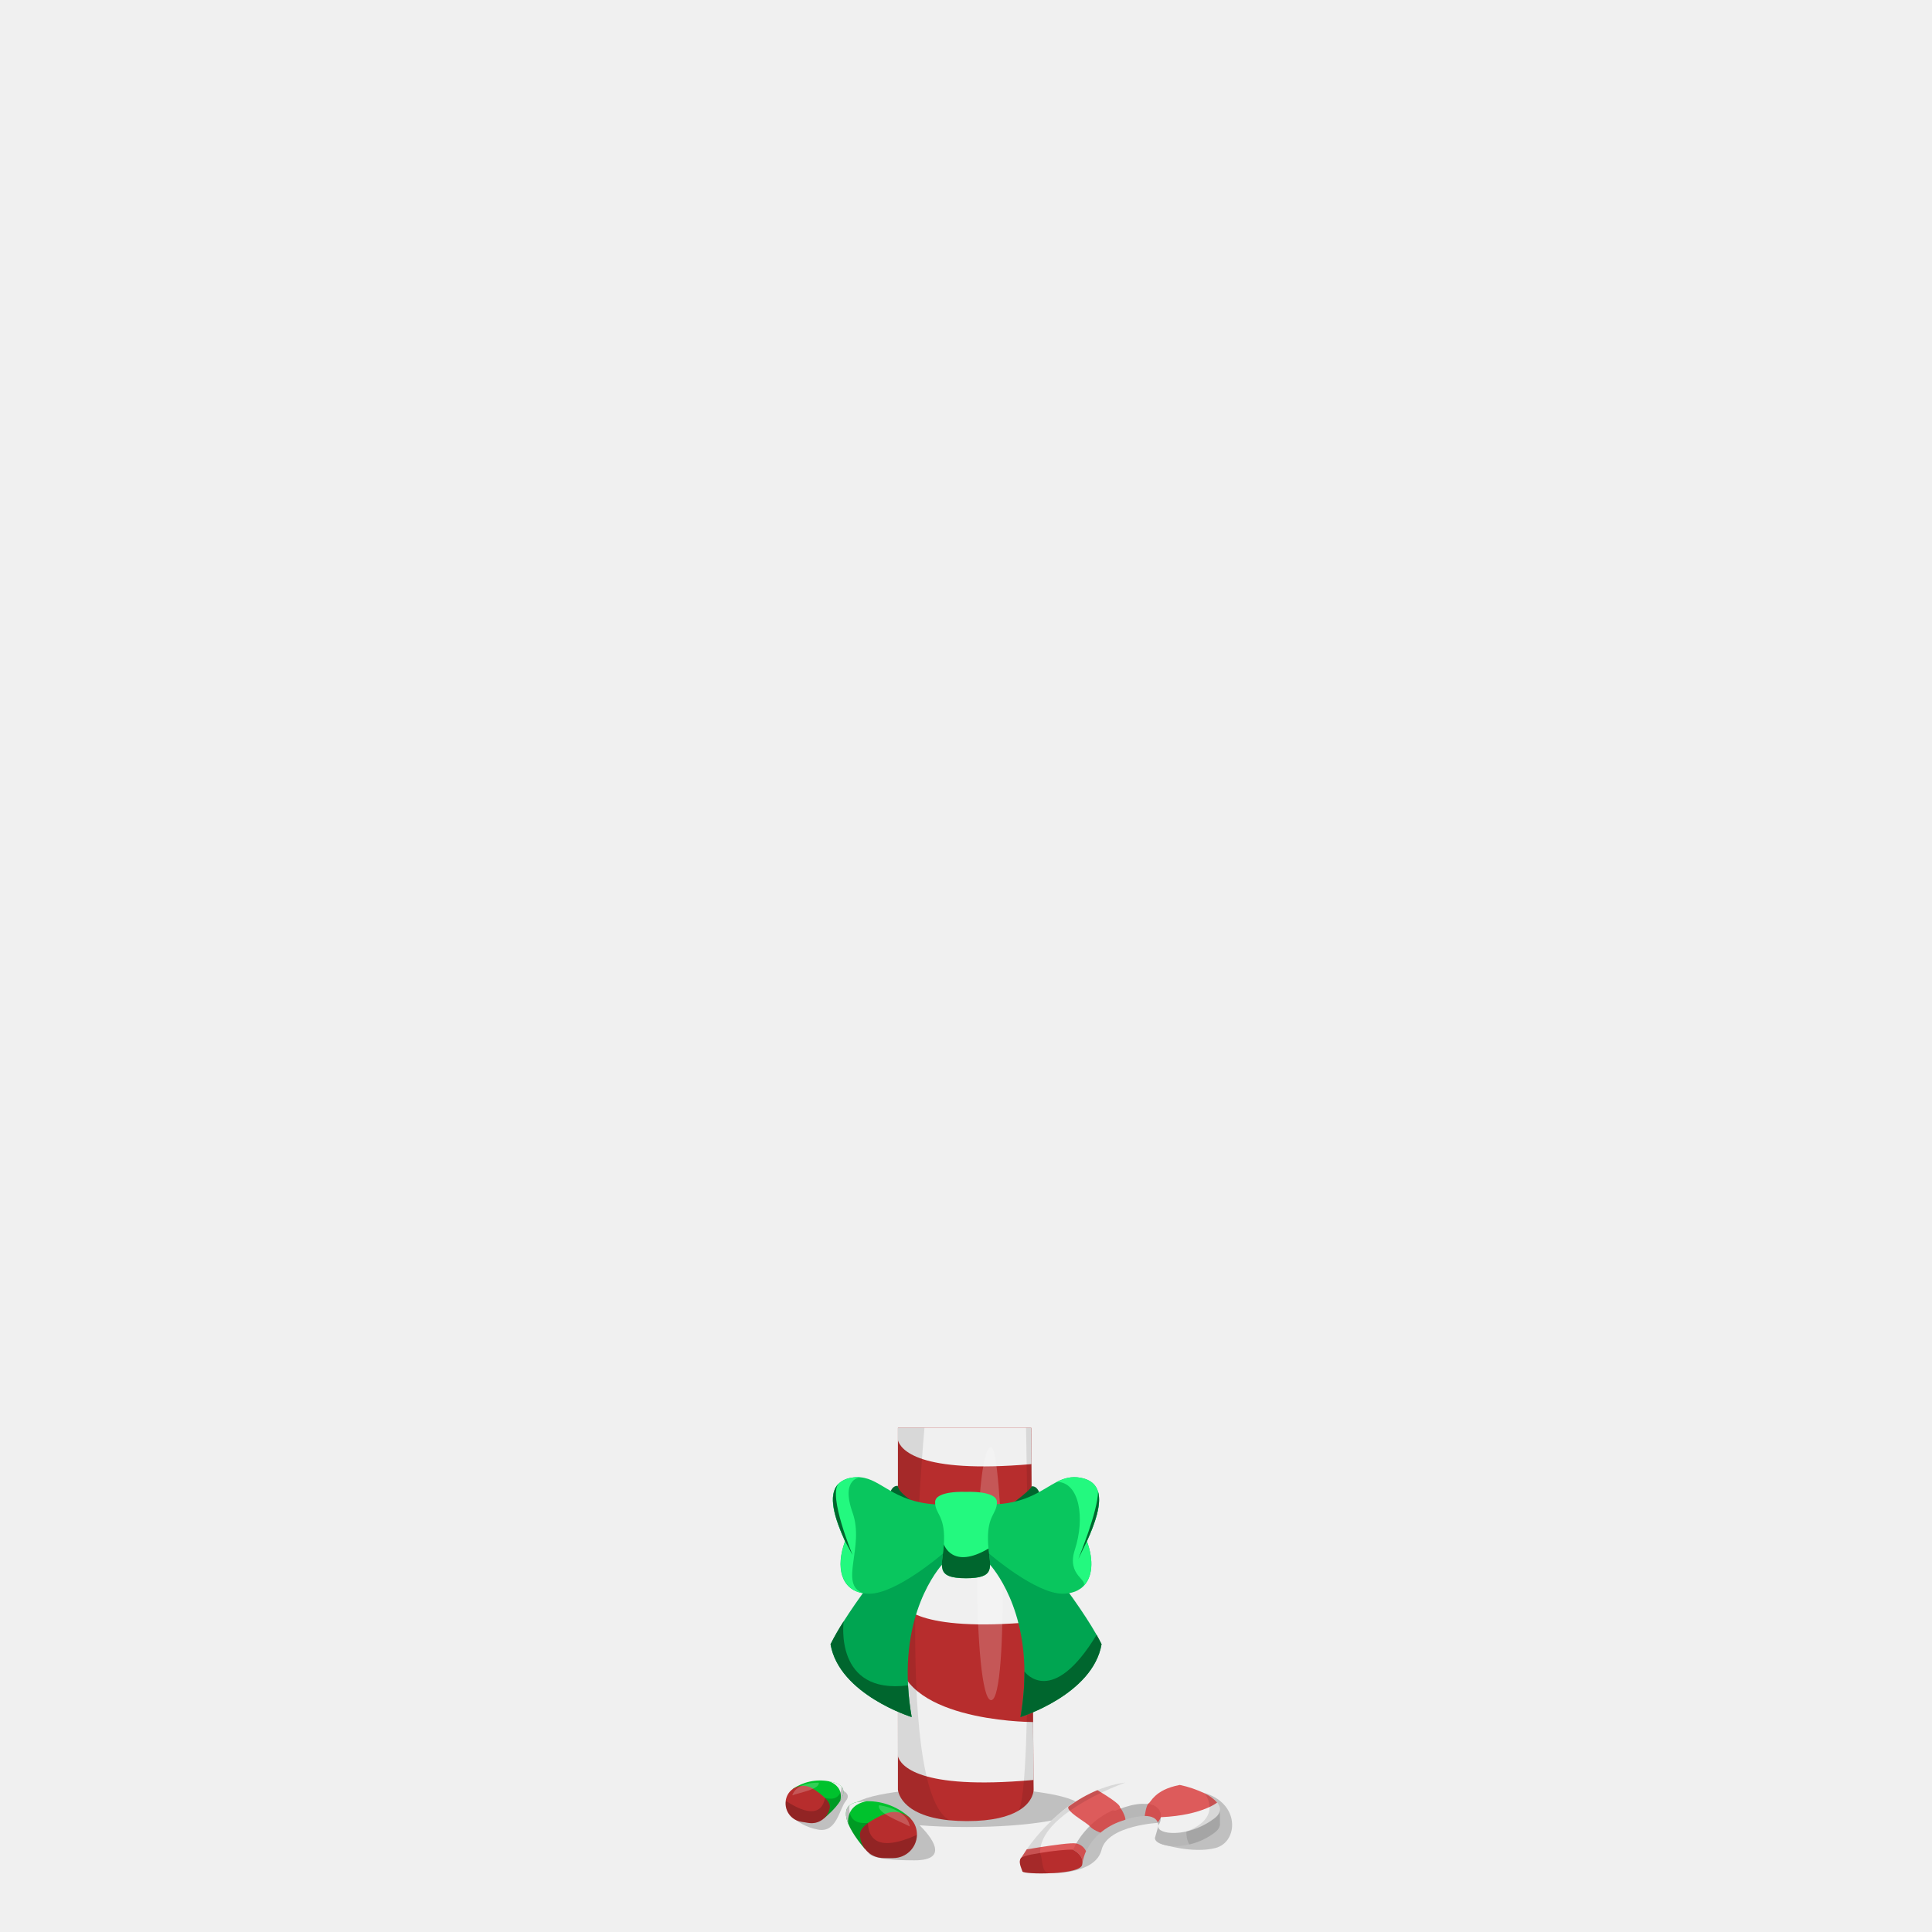
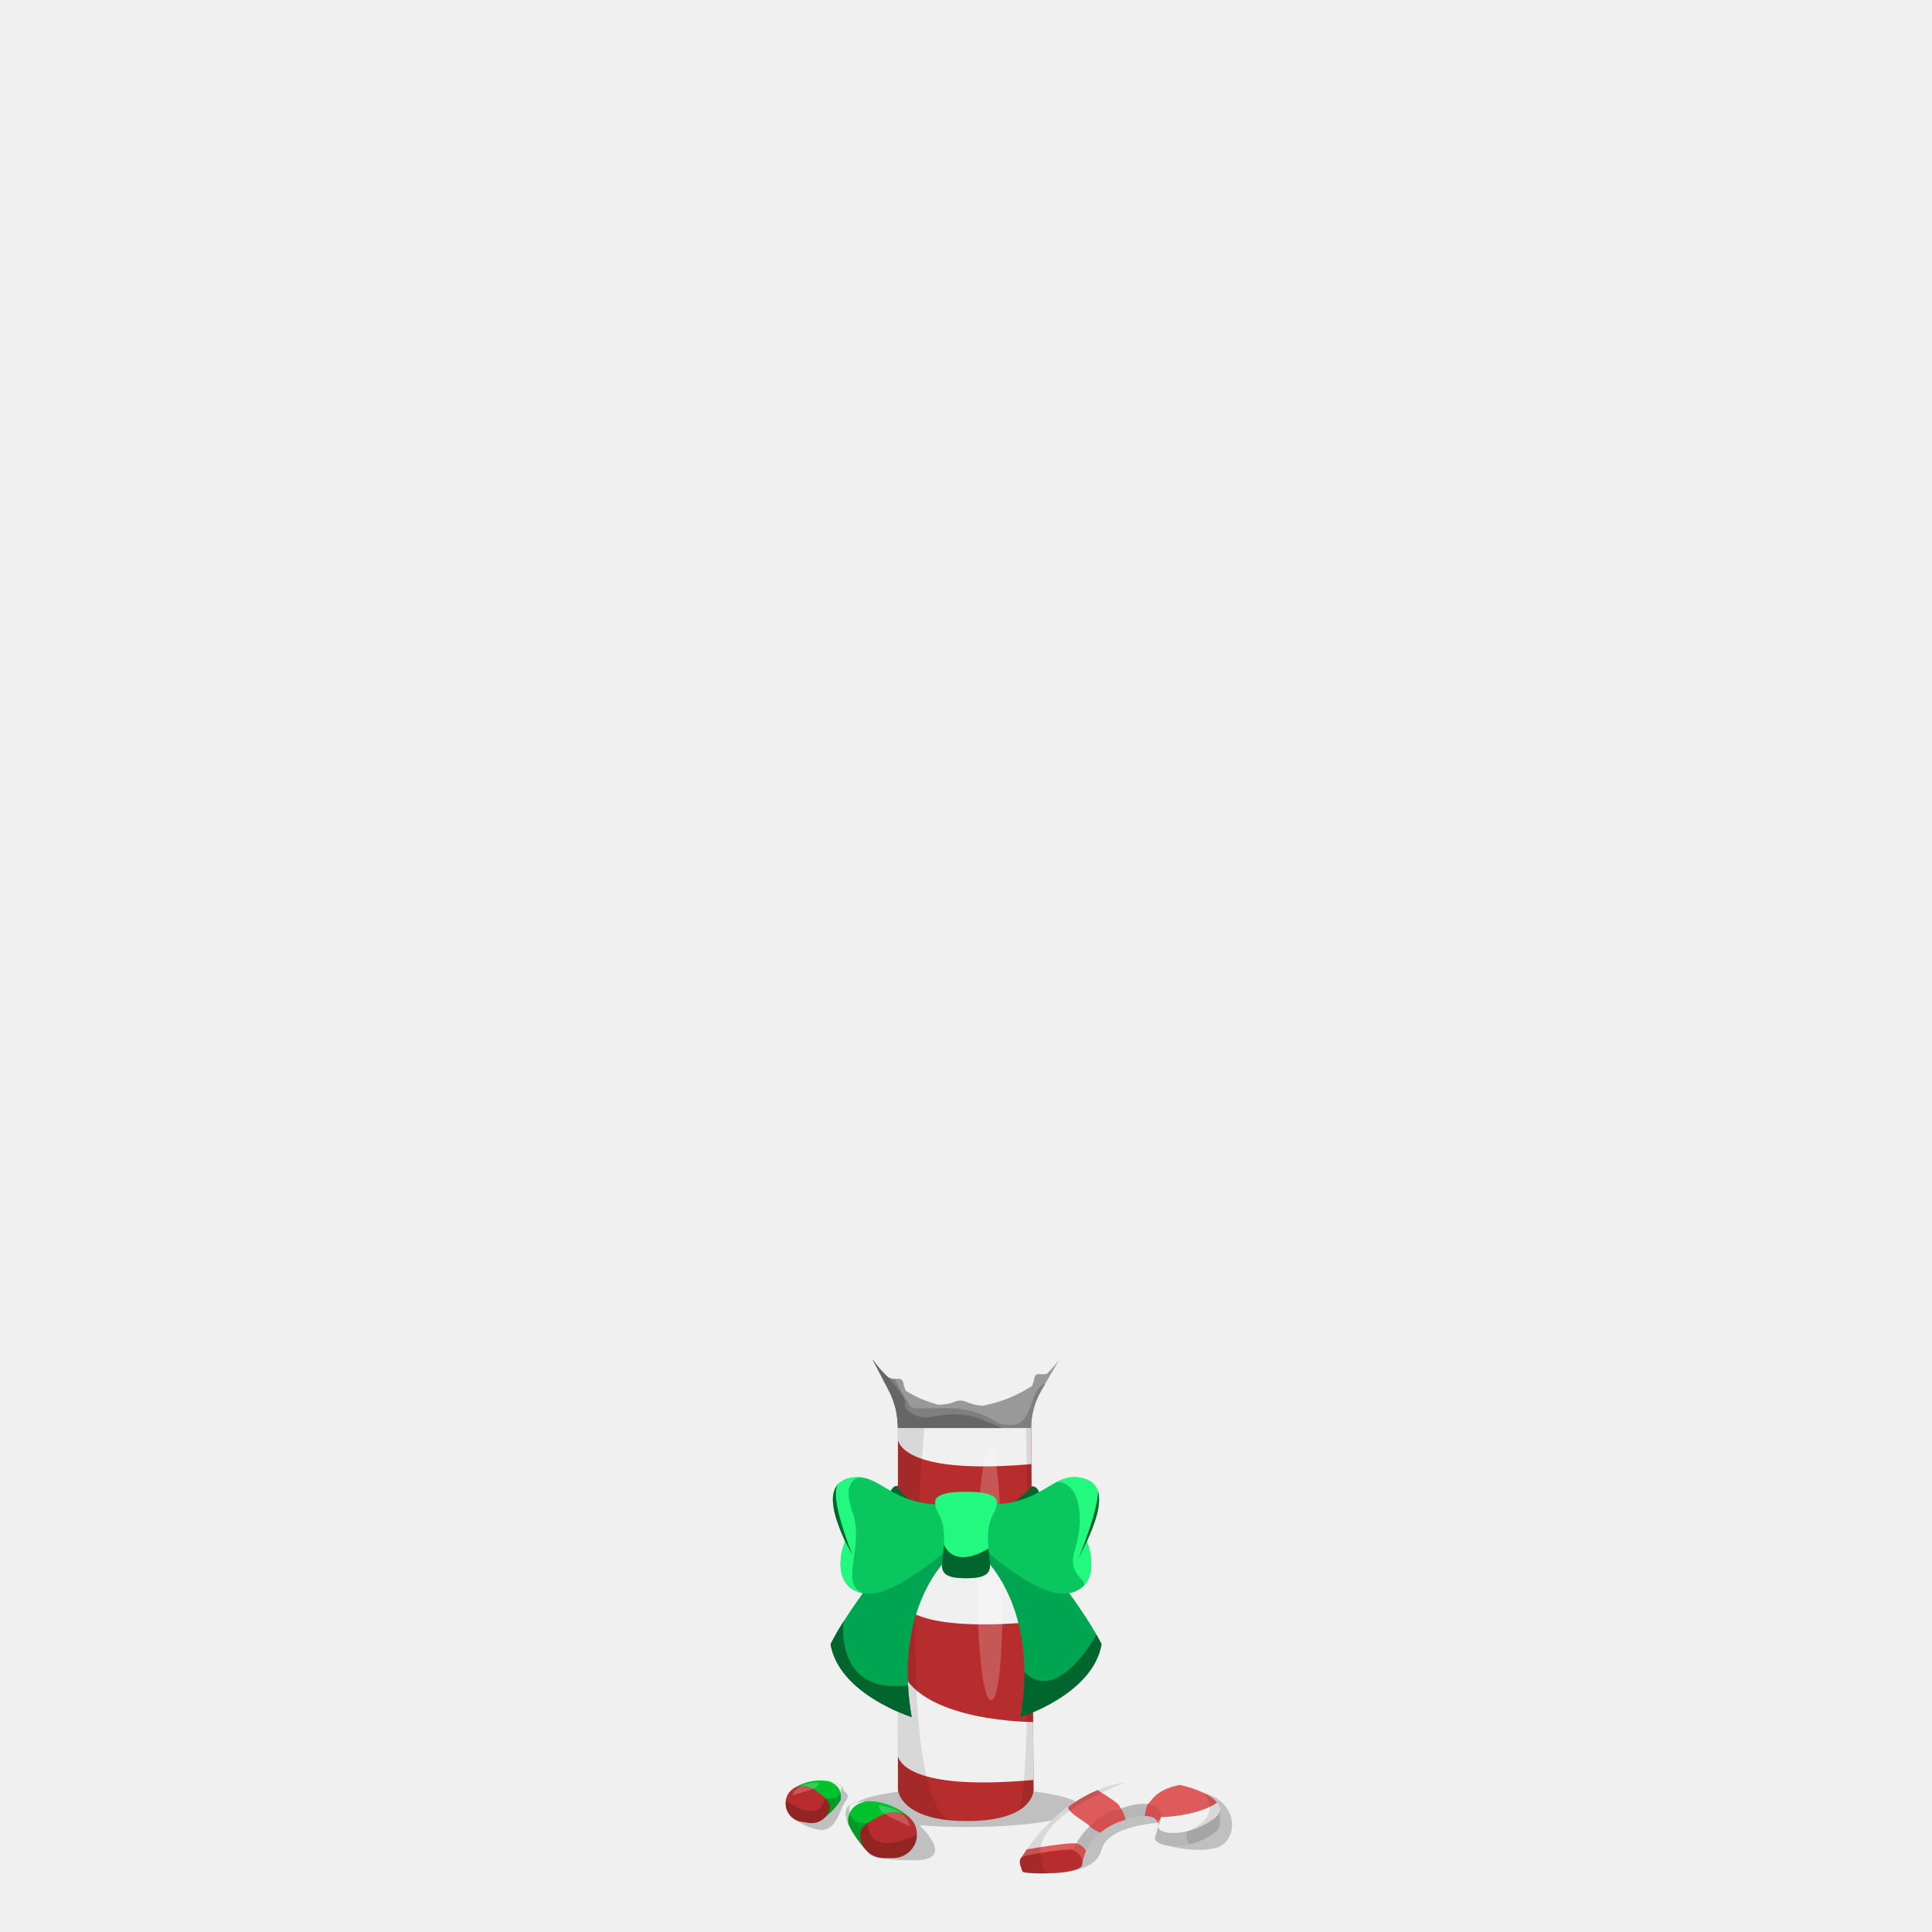
<svg xmlns="http://www.w3.org/2000/svg" viewBox="0 0 1000 1000">
  <defs>
-     <style>.cls-1{fill:none;}.cls-2,.cls-6{opacity:0.2;}.cls-3{fill:#b72d2d;}.cls-4{fill:#f0f0f0;}.cls-5{opacity:0.1;}.cls-6{fill:#fff;}.cls-7{fill:#00662e;}.cls-8{fill:#00a551;}.cls-9{fill:#09c65e;}.cls-10{fill:#23f97f;}.cls-11{fill:#48e637;}.cls-12{fill:#00c22d;}.cls-13{fill:#b7b7b7;}.cls-14{fill:#d83636;opacity:0.8;}</style>
+     <style>.cls-1{fill:none;}.cls-2,.cls-6{opacity:0.2;}.cls-3{fill:#b72d2d;}.cls-4{fill:#f0f0f0;}.cls-5{opacity:0.1;}.cls-6{fill:#fff;}.cls-7{fill:#00662e;}.cls-8{fill:#00a551;}.cls-9{fill:#09c65e;}.cls-10{fill:#23f97f;}.cls-11{fill:#48e637;}.cls-12{fill:#00c22d;}.cls-13{fill:#b7b7b7;}.cls-14{fill:#d83636;opacity:0.8;}.cls-15{fill:#999;}.cls-16{fill:#7f7f7f;}.cls-17{fill:#666;}</style>
  </defs>
  <g id="Layer_2" data-name="Layer 2">
    <g id="OutPut">
      <rect id="BG" class="cls-1" width="1000" height="1000" />
    </g>
    <g id="Stand">
      <g id="_8" data-name="8">
        <path class="cls-2" d="M559.45,935.5c0,5.61-26.39,10.17-59,10.17-8.72,0-17-.33-24.43-.91,5.56,5.55,16.11,18.14-2.74,18.14-24.16,0-23.69-3.93-23.69-3.93l-10.44-18.4,11.16.28c-5.59-1.56-8.81-3.39-8.81-5.35,0-5.61,26.39-10.17,58.95-10.17S559.45,929.89,559.45,935.5Z" />
        <path class="cls-2" d="M434.27,926s7.11,1.82,3.58,6.09S433.14,948.83,423.4,947a27.46,27.46,0,0,1-14.95-8l11.72-12Z" />
        <path class="cls-3" d="M535,926.35s.14,6.18-7.93,10.92c-5,2.94-13.19,5.33-26.54,5.33-3.3,0-6.3-.15-9-.41-26-2.53-26.76-15.84-26.76-15.84V739H478.5l52.5,0h2.76l.12,18.82.33,51.71.2,30h0l.33,51.76.2,30Z" />
        <path class="cls-4" d="M534.94,921.31l-.59.05c-59.21,5.23-68.28-7.63-69.63-12.41a5,5,0,0,1-.22-1.7s.22-20.37.22-52.33c0,35.36,65.64,36.38,70,36.41Z" />
        <path class="cls-4" d="M534.41,839.56h-.06c-59.21,5.23-68.28-7.63-69.63-12.41v-54c0,34.34,61.9,36.29,69.49,36.4Z" />
        <path class="cls-4" d="M533.88,757.82c-58.79,5.12-67.81-7.68-69.16-12.45V739l69,0Z" />
        <path class="cls-5" d="M491.48,942.19c-26-2.53-26.76-15.84-26.76-15.84V739H478.5C478.24,741.84,461.69,926,491.48,942.19Z" />
        <path class="cls-5" d="M535,926.35s.14,6.18-7.93,10.92c8-8.73,4-198.27,4-198.27h2.76l.12,18.82.33,51.71.2,30h0l.33,51.76.2,30Z" />
        <path class="cls-6" d="M513,749c6,0,9.67,131,0,131S503.33,749,513,749Z" />
        <path class="cls-7" d="M464.72,769.09s-.56,3.85,13.06,11.2c15.9,8.58-18.46,6.21-18.46,6.21S458.22,768.5,464.72,769.09Z" />
        <path class="cls-8" d="M488.36,809S467.72,829.88,470,872.34a133.49,133.49,0,0,0,1.9,16.41s-37.5-11.64-42-37.7a130.34,130.34,0,0,1,6.81-11.88h0c14.13-22.29,40.1-54.08,51.71-60C502.27,772.16,488.36,809,488.36,809Z" />
        <path class="cls-9" d="M488,804.16s-24,20.75-38,20.75a19.92,19.92,0,0,1-3.37-.27c-11.26-1.87-14.23-13.44-9.26-26.88-5.31-11.73-9.2-23.82-3.48-29.67a12,12,0,0,1,6.64-3.2,17.28,17.28,0,0,1,4.91-.24c10.81,1,16.89,12.58,38.51,14C508.69,780.19,488,804.16,488,804.16Z" />
        <path class="cls-7" d="M534,769.31s0,1.74-12.92,11c-14.7,10.51,18.46,6.21,18.46,6.21S540.46,768.72,534,769.31Z" />
        <path class="cls-8" d="M570.17,851.05c-4.54,26.06-42,37.7-42,37.7a131.22,131.22,0,0,0,2.08-23.57C530,827.54,511.64,809,511.64,809s-13.91-36.85,0-29.8c12.89,6.53,43.47,45,55.91,66.92h0C568.55,847.89,569.43,849.53,570.17,851.05Z" />
        <path class="cls-9" d="M562.57,797.76c3.66,9.9,3,18.79-2.08,23.52-.27.25-.54.49-.83.71l-.21.15-.62.4a12.5,12.5,0,0,1-2.41,1.26h0a17.72,17.72,0,0,1-6.46,1.1c-14,0-38-20.75-38-20.75s-20.65-24,4-25.55c16.31-1,23.78-7.87,31.1-11.6h0c3.76-1.91,7.47-3,12.32-2.11,5.18,1,7.9,3.59,9,7.26h0C570.21,778.62,566.85,788.31,562.57,797.76Z" />
        <path class="cls-10" d="M511.65,801.52c1,9.91,3.58,15.38-11.65,15.38-16.32,0-12.23-6.28-11.45-17.56.05-.8.09-1.62.1-2.47.2-12.83-4.64-13.23-4.64-19.35s16-5.33,16-5.33,16-.79,16,5.33-4.83,6.52-4.64,19.35C511.38,798.51,511.49,800.06,511.65,801.52Z" />
        <path class="cls-10" d="M562.57,797.76c3.66,9.9,3,18.79-2.08,23.52,3.48-3.73-8.62-5.45-4.16-19.11,5.34-16.34,2.5-35-9.24-35.16h0c3.76-1.91,7.47-3,12.32-2.11C573.72,767.55,569.28,783,562.57,797.76Z" />
        <path class="cls-10" d="M446.69,824.64c-11.26-1.87-14.23-13.44-9.26-26.88-6.71-14.81-11.15-30.21,3.16-32.87a17.28,17.28,0,0,1,4.91-.24s-10.62.23-4.19,18.35C447.62,800.75,434.07,820,446.69,824.64Z" />
        <path class="cls-7" d="M441.3,804.92l-3.87-7.16c-5.31-11.73-9.2-23.82-3.48-29.67C428.71,774.33,441,804.16,441.3,804.92Z" />
        <path class="cls-7" d="M562.57,797.76l-4.42,9.13c.58-1.43,10-24.53,10.21-34.73C570.21,778.62,566.85,788.31,562.57,797.76Z" />
        <path class="cls-11" d="M559.45,822.14l-.62.4C559,822.4,559.26,822.29,559.45,822.14Z" />
        <path class="cls-11" d="M556.42,823.8a25.61,25.61,0,0,0,2.41-1.26A12.5,12.5,0,0,1,556.42,823.8Z" />
        <path class="cls-7" d="M500,816.9c-16.32,0-12.23-6.28-11.45-17.56,0,0,4.25,13.37,23.1,2.18C512.68,811.43,515.23,816.9,500,816.9Z" />
        <path class="cls-7" d="M471.87,888.75s-37.5-11.64-42-37.7a130.34,130.34,0,0,1,6.81-11.88h0s-5.23,38.12,33.31,33.17h0A133.49,133.49,0,0,0,471.87,888.75Z" />
        <path class="cls-7" d="M570.17,851.05c-4.54,26.06-42,37.7-42,37.7a131.22,131.22,0,0,0,2.08-23.57c.43.59,14.44,18.82,37.34-19C568.55,847.89,569.43,849.53,570.17,851.05Z" />
        <path class="cls-12" d="M434.93,932.07h0c-2.62,4.26-7.52,8.34-8.22,8.9l-.07.07-4.29-3.94-12-11.06-.06-.06a25,25,0,0,1,18.66-4h0a25.37,25.37,0,0,1,3.11.74,7.53,7.53,0,0,1,3.5,2C437.31,926.67,436.56,929.4,434.93,932.07Z" />
        <path class="cls-4" d="M434.93,932.07a9.06,9.06,0,0,0,.05-4.36c-1.08-4.13-5.38-5.57-6-5.76a25.37,25.37,0,0,1,3.11.74,7.53,7.53,0,0,1,3.5,2C437.31,926.67,436.56,929.4,434.93,932.07Z" />
        <path class="cls-3" d="M429.52,935.65A9.5,9.5,0,0,1,426.7,941l-.07.07a8.26,8.26,0,0,1-1,.81,9.5,9.5,0,0,1-7.12,1.67l-3.9-.64a9.58,9.58,0,0,1-7.9-10.76,1.46,1.46,0,0,1,0-.22,9.44,9.44,0,0,1,1-3,8.53,8.53,0,0,1,2.52-2.86,9.32,9.32,0,0,1,10.32-.37,35,35,0,0,1,6.42,4.87C428.68,932.2,429.79,934,429.52,935.65Z" />
        <path class="cls-2" d="M434.93,932.07h0c-2.62,4.26-7.52,8.34-8.22,8.9l-.07.07a8.26,8.26,0,0,1-1,.81,9.5,9.5,0,0,1-7.12,1.67l-3.9-.64a9.58,9.58,0,0,1-7.9-10.76c7.74,5.07,12.57,6,15.61,5s4.15-3.83,4.71-6.56c5.05,1.38,7.1-.76,7.93-2.83a8.25,8.25,0,0,0,.57-3h0C437.31,926.67,436.56,929.4,434.93,932.07Z" />
        <path class="cls-6" d="M423.79,922.74s-11.32-.64-13.69,6.5C414.31,927.75,424.37,926,423.79,922.74Z" />
        <path class="cls-12" d="M439,943.85h0c2.42,5.91,7.76,12.09,8.52,12.94l.08.1,6.24-4.08,17.48-11.45.09-.06a32,32,0,0,0-22.71-9h0a32.36,32.36,0,0,0-4.08.29,9.55,9.55,0,0,0-4.83,1.78C437.16,936.54,437.53,940.14,439,943.85Z" />
        <path class="cls-4" d="M439,943.85a11.37,11.37,0,0,1,.84-5.51c2.22-5,7.95-5.91,8.82-6a32.36,32.36,0,0,0-4.08.29,9.55,9.55,0,0,0-4.83,1.78C437.16,936.54,437.53,940.14,439,943.85Z" />
        <path class="cls-3" d="M445.12,949.5a12.14,12.14,0,0,0,2.44,7.3l.08.1a11.5,11.5,0,0,0,1.07,1.23,12.19,12.19,0,0,0,8.63,3.59h5.06a12.25,12.25,0,0,0,12.21-11.93,2.81,2.81,0,0,0,0-.29,12,12,0,0,0-.68-4,10.9,10.9,0,0,0-2.58-4.13,11.93,11.93,0,0,0-12.95-2.62,45.1,45.1,0,0,0-9.11,4.81C446.89,945.32,445.12,947.34,445.12,949.5Z" />
        <path class="cls-2" d="M439,943.85h0c2.42,5.91,7.76,12.09,8.52,12.94l.08.1a11.5,11.5,0,0,0,1.07,1.23,12.19,12.19,0,0,0,8.63,3.59h5.06a12.25,12.25,0,0,0,12.21-11.93c-10.82,4.78-17.12,5-20.73,3s-4.45-5.69-4.58-9.26c-6.66.7-8.8-2.43-9.42-5.22a10.64,10.64,0,0,1-.09-3.93h0C437.16,936.54,437.53,940.14,439,943.85Z" />
        <path class="cls-6" d="M455,934.4s14.42,1.54,15.92,11C466,942.69,453.62,938.43,455,934.4Z" />
        <path class="cls-2" d="M543.89,969.61s23.12.69,26.28-12.17,30.13-14,30.13-14l1.34,11.14s15.69,5,27.53,1.93,12.94-23.42-6.41-28.66-50.44,4.54-50.44,4.54l-20.49,9.05-4.16,17Z" />
        <polyline class="cls-1" points="631.38 937.22 631.37 935.75 631.37 935.69" />
        <path class="cls-13" d="M629.74,940.15a13.05,13.05,0,0,1-1.26,1.1c-13.68,10.21-29.59,8.4-28.9,3.91v0a2.14,2.14,0,0,1,.32-.84c3-5.09-.52-15.94-19.58-9.16s-24.91,22.35-24.91,22.35,5.2,2.24,4.86,6.77h0a7.94,7.94,0,0,0-.16,1.06l-30.89,3.38a68.26,68.26,0,0,1,4.79-7.24c.43-.57.89-1.17,1.35-1.79,6.78-8.68,19.13-21.32,37-27.25C593.66,925.34,622.54,931.86,629.74,940.15Z" />
        <path class="cls-13" d="M631.45,944v.14c0,1.55-1,3.13-3,4.61a34.61,34.61,0,0,1-12.77,5.92c-9.8,2.29-18.24-.2-17.88-3.45l.21-.67,1.25-4.39.29-1c-.45,2.91,6.11,4.7,14.5,2.79a38.09,38.09,0,0,0,14.4-6.71,10.79,10.79,0,0,0,1.26-1.1,5.5,5.5,0,0,0,1.64-2.93Z" />
        <line class="cls-1" x1="599.58" y1="945.16" x2="599.58" y2="945.14" />
        <path class="cls-13" d="M600.84,940.57h0a7.25,7.25,0,0,1-.94,3.72,2.14,2.14,0,0,0-.32.84,5.38,5.38,0,0,0-.32-1.81c-.75-2-2.79-3.37-6.76-3.37a34,34,0,0,0-10,1.91c-.7.22-1.42.46-2.17.73a33.93,33.93,0,0,0-10.73,6,27.9,27.9,0,0,0-7.32,9.47,25.2,25.2,0,0,0-2,6.17c.34-4.53-4.86-6.77-4.86-6.77a29,29,0,0,1,1.67-3.36c.56-1,1.26-2.08,2.12-3.3.14-.17.27-.35.41-.54s.26-.37.42-.56c.7-.9,1.48-1.85,2.38-2.83.24-.26.48-.53.77-.8s.54-.56.84-.85l.22-.22c.26-.24.54-.52.84-.77s.68-.63,1-.94a.61.61,0,0,1,.14-.11c.49-.43,1-.85,1.55-1.26.24-.2.5-.39.76-.58s.54-.4.82-.59a3.13,3.13,0,0,1,.52-.35c.45-.32.89-.61,1.35-.89.12-.08.24-.17.38-.25.52-.32,1.08-.65,1.64-1,.18-.09.34-.19.53-.3l.84-.42.46-.23A9,9,0,0,1,576,937c.38-.19.78-.37,1.18-.55l.18-.08,1-.42h0l1.26-.49.66-.26c6.36-2.26,11-2.56,14.24-1.76C599,934.47,600.78,937.61,600.84,940.57Z" />
        <path class="cls-4" d="M631.38,937.21a5.5,5.5,0,0,1-1.64,2.93,10.79,10.79,0,0,1-1.26,1.1,38.09,38.09,0,0,1-14.4,6.71c-8.39,1.91-15,.12-14.5-2.79v0a2.13,2.13,0,0,1,.32-.85,6.09,6.09,0,0,0,.4-.81,7,7,0,0,0,.3-.88c0-.15.07-.3.1-.46a6.86,6.86,0,0,0,.12-.91c0-.21,0-.42,0-.63v0a1.62,1.62,0,0,0,0-.22,2.09,2.09,0,0,0,0-.25h0V940s0,0,0-.06h0c0-.11,0-.21,0-.32s0-.07,0-.1v0s0-.05,0-.07v0s0-.12,0-.18a1.3,1.3,0,0,1,0-.21.36.36,0,0,1,0-.1l0-.12c0-.11-.06-.22-.1-.33a.88.88,0,0,0,0-.15v0a1.58,1.58,0,0,0-.13-.34,1.4,1.4,0,0,0-.15-.33.49.49,0,0,0-.1-.22.19.19,0,0,0,0-.1h0a.82.82,0,0,0-.09-.19l-.1-.14-.15-.23a.72.72,0,0,0-.13-.19.36.36,0,0,0-.07-.1.83.83,0,0,0-.11-.15s0,0,0,0l-.13-.14v0l0,0,0,0c-.16-.17-.32-.34-.51-.52h0l-.07-.07,0,0,0,0-.12-.1a1.57,1.57,0,0,0-.25-.2l-.13-.1a2.25,2.25,0,0,0-.36-.24,1.69,1.69,0,0,0-.31-.21l0,0a2.56,2.56,0,0,0-.4-.22l-.12-.07-.06,0-.19-.1-.23-.11-.08,0h0l-.15-.06-.09,0-.36-.14-.14,0-.28-.09c-.17,0-.36-.11-.55-.15h-.08l-.34-.08h0l-.12,0-.24,0-.16,0-.58-.07h-.13l-.15,0-.51,0h-.6a15.75,15.75,0,0,0-2.15,0,7.06,7.06,0,0,0-.78.07,6.31,6.31,0,0,0-.83.11c-.53.06-1.09.15-1.67.27l-1.36.29c-.93.23-1.91.5-2.94.83-.51.16-1,.35-1.58.53l-.66.27a4.19,4.19,0,0,0-.46.16l-.06,0-.74.29s0,0,0,0a1,1,0,0,0-.16.06.42.42,0,0,0-.14.06,1.78,1.78,0,0,0-.29.12l-.41.17-.19.09a5.05,5.05,0,0,0-.59.26L576,937l-.45.2a3.55,3.55,0,0,0-.43.23,1.34,1.34,0,0,0-.24.12l-.44.21-.14.08-.12.05-.73.41-.09,0-.06,0c-.08,0-.15.08-.23.14-.24.12-.48.26-.72.4l0,0-.19.12-.47.28c-.14.08-.26.17-.39.24l-.3.2c-.23.14-.44.28-.65.43l-.39.28a2,2,0,0,0-.26.16h0l-.23.15,0,0-.29.2-.52.37h0l-.05,0,0,0-.1.06-.59.46c-.27.2-.54.4-.79.62l-.32.26c-.05,0-.11.09-.15.14l-.29.24-.08.06s0,0-.06.05c-.23.2-.47.41-.68.61l-.36.33-.3.27-.14.12-.4.38a2.44,2.44,0,0,0-.23.22l-.43.44-.41.41q-.4.4-.75.81a34,34,0,0,0-2.39,2.83h0c-.11.13-.2.25-.29.37l-.34.44a2.75,2.75,0,0,1-.19.28,6.82,6.82,0,0,0-.4.59l-.14.19-.13.2c-.27.4-.52.77-.75,1.14s-.31.49-.44.72l-.27.45c-.22.38-.41.74-.59,1.06l-.22.42a1.11,1.11,0,0,0-.07.16c-.09.17-.17.33-.23.47s0,.08-.06.11c-.24.52-.39.88-.46,1l0,.06,0,0-16.6,3.08-4.79.9-6,1.11,0-.08.07-.11.07-.11a4.71,4.71,0,0,1,.28-.48c.5-.82,1.42-2.28,2.75-4.19l.12-.16.07-.11s.05-.08.08-.11a96.88,96.88,0,0,1,21.74-22.3h0a0,0,0,0,0,0,0,.16.16,0,0,1,.08,0A72.7,72.7,0,0,1,568,926.58c1.4-.57,2.84-1.12,4.31-1.61a57,57,0,0,1,10.19-2.33,81.37,81.37,0,0,1,28.14,1.26h0a56.09,56.09,0,0,1,13,4.44A19.08,19.08,0,0,1,630,933a6,6,0,0,1,1.38,2.76A3.59,3.59,0,0,1,631.38,937.21Z" />
        <path class="cls-14" d="M560.27,964.25c.34-4.52-4.86-6.76-4.86-6.76L543.86,964l-4.59-1.15L534,961.47l-3.75,2.45L528,962.58l0-.08.07-.11.42-.65,2.68-4.13.12-.16.07-.11,0-.09,0,0c.38-.07,3.17-.54,6.8-1.12.1,0,.2,0,.3-.06,6.69-1,16-2.36,18.48-1.92h0a7.07,7.07,0,0,1,5.17,4A25.29,25.29,0,0,0,560.27,964.25Z" />
        <path class="cls-14" d="M582.49,941.87c-.7.21-1.43.46-2.17.73a33.58,33.58,0,0,0-10.72,6s-3.86-1.35-5.59-3.38c-.89-1.07-4.42-3.2-7.26-5.31a20,20,0,0,1-3.06-2.67c-.81-.95-1.08-1.77-.45-2.34h0a0,0,0,0,0,0,0,.16.16,0,0,1,.08,0A72.7,72.7,0,0,1,568,926.58s.86.5,2.12,1.28c1.54.93,3.67,2.27,5.53,3.59,2.27,1.61,4.12,3.18,4,3.93v0C581.6,938,582.65,941.05,582.49,941.87Z" />
        <path class="cls-14" d="M630,933a21,21,0,0,1-3.9,2.26c-.56.26-1.18.54-1.87.82-4.59,1.88-12.13,4-23.37,4.5v0a11.08,11.08,0,0,1-1.59,2.73c-.73-2-2.78-3.37-6.76-3.37,0,0,.77-5.8,2.07-6.58.63-.36,1.38-2,3.37-3.8,2.2-2.05,5.92-4.39,12.72-5.68h0a56.09,56.09,0,0,1,13,4.44A19.08,19.08,0,0,1,630,933Z" />
        <path class="cls-3" d="M560.27,964.25v0a5.15,5.15,0,0,1-.16,1.05c-.63,2.5-7.53,3.74-14.67,4.2l-.29,0-1.26.06c-7.33.36-14.43-.11-14.67-.9-.4-1.28-1.9-4.21-1.2-6.13l0-.08.07-.11c.08-.13.19-.34.35-.59l.07-.06a2.23,2.23,0,0,1,.67-.49,30.73,30.73,0,0,1,6.14-1.57c.93-.17,1.93-.36,3-.53,6.42-1.07,14.22-1.94,17.08-1.66C555.41,957.49,560.61,959.73,560.27,964.25Z" />
        <path class="cls-5" d="M582.51,922.64s-5.38,1.89-12.38,5.22a113.43,113.43,0,0,0-16.44,9.41c-7.31,5.16-13.54,11.44-15,18.41a2.45,2.45,0,0,0-.08.37,14.6,14.6,0,0,0-.27,3.1,10.79,10.79,0,0,1,.48,1.42,18,18,0,0,1,.46,2.23,20,20,0,0,0,1,4.7c.57,1.25,1.59,2.07,3.65,2.11-7.33.36-14.43-.11-14.67-.9-.4-1.28-1.9-4.21-1.2-6.13l0-.08.07-.11c.08-.13.19-.34.35-.59.5-.82,1.42-2.28,2.75-4.19l.12-.16.07-.11,0-.09,0,0a96.88,96.88,0,0,1,21.74-22.3h0a0,0,0,0,0,0,0,.16.16,0,0,1,.08,0A72.7,72.7,0,0,1,568,926.58c1.4-.57,2.84-1.12,4.31-1.61A57,57,0,0,1,582.51,922.64Z" />
        <path class="cls-5" d="M631.45,944v.14c0,1.55-1,3.13-3,4.61a34.61,34.61,0,0,1-12.77,5.92s-1.63-1.72-1.63-6.67c8.29-3.19,11.22-7.27,11.87-10.89a10.29,10.29,0,0,0,.13-1.81,12.53,12.53,0,0,0-2.4-6.91A19.08,19.08,0,0,1,630,933a6,6,0,0,1,1.38,2.76,3.59,3.59,0,0,1,0,1.46Z" />
      </g>
+       <g id="STD">
+         <path class="cls-15" d="M548.39,703.56,541,716.25h0l-2.09,3.61a38.24,38.24,0,0,0-5.17,19.21h-69c0-.85,0-1.69-.08-2.53,0-.23,0-.46-.05-.68,0-.55-.09-1.1-.15-1.64,0-.31-.08-.63-.13-.94s0-.34-.07-.51c0-.38-.12-.75-.18-1.13s-.17-.9-.27-1.34c-.05-.24-.1-.47-.16-.7s-.08-.36-.12-.53a41.67,41.67,0,0,0-3.56-9.43l-8.38-16.08a57.93,57.93,0,0,0,7.28,8.6l.24.22,0,0a5.21,5.21,0,0,0,.89.61,4.44,4.44,0,0,0,.49.24l.51.18.39.11a8.12,8.12,0,0,0,1.69.2,10.84,10.84,0,0,0,1.65-.1,2.56,2.56,0,0,1,2.83,2.16,15.09,15.09,0,0,0,1.32,4.15,62.89,62.89,0,0,0,16.76,7.16,25.7,25.7,0,0,0,4.74-.42h0a14.8,14.8,0,0,0,3.45-1.05,7.89,7.89,0,0,1,6.76.15,24.53,24.53,0,0,0,8.1,1.86h0c1.17-.24,2.39-.51,3.68-.84h0a69.5,69.5,0,0,0,21.78-9.44,15.21,15.21,0,0,0,1.25-4.14,2.3,2.3,0,0,1,2.63-2,9,9,0,0,0,3.9-.19c.5-.49,1-1,1.49-1.52a.19.19,0,0,0,.06-.07A51.09,51.09,0,0,0,548.39,703.56Z" />
+         <path class="cls-16" d="M541,716.25l-2.09,3.61a38.24,38.24,0,0,0-5.17,19.21h-69c0-.85,0-1.69-.08-2.53,0-.23,0-.46-.05-.68,0-.55-.09-1.1-.15-1.64,0-.31-.08-.63-.13-.94s0-.34-.07-.51c0-.38-.12-.75-.18-1.13s-.17-.9-.27-1.34c-.05-.24-.1-.47-.16-.7s-.08-.36-.12-.53a41.67,41.67,0,0,0-3.56-9.43l-8.38-16.08a57.93,57.93,0,0,0,7.28,8.6l.24.22,0,0a5.21,5.21,0,0,0,.89.61,4.44,4.44,0,0,0,.49.24l.51.18.39.11a8.12,8.12,0,0,0,1.69.2s2.36,4.68,4.71,8.79c1.55,2.72,3.1,5.18,4,5.9s4.72.61,9.75.47l3.16-.07c2.16,0,4.47,0,6.83.06a51.39,51.39,0,0,1,12.84,1.93c1.68.52,3.09,1,4.3,1.54,4.47,1.85,6.22,3.48,8.49,4.42,1.73.71,3.77,1,7.54.71C534.8,736.67,532.75,718.58,541,716.25Z" />
+         <path class="cls-17" d="M518.59,739.07H464.72a62.36,62.36,0,0,0-1.05-9.47c0-.19-.08-.36-.12-.53a41.67,41.67,0,0,0-3.56-9.43l-8.38-16.08a57.93,57.93,0,0,0,7.28,8.6l.24.22,0,0a94.61,94.61,0,0,1,7.54,9.31c1.34,2,2.2,3.82,1.76,4.61-1.33,2.42,5.09,8.75,13.92,7s16.67-1.91,24.33.92c1.36.5,2.83,1.07,4.32,1.67,1.31.52,2.64,1.07,3.94,1.61Z" />
+       </g>
    </g>
  </g>
</svg>
